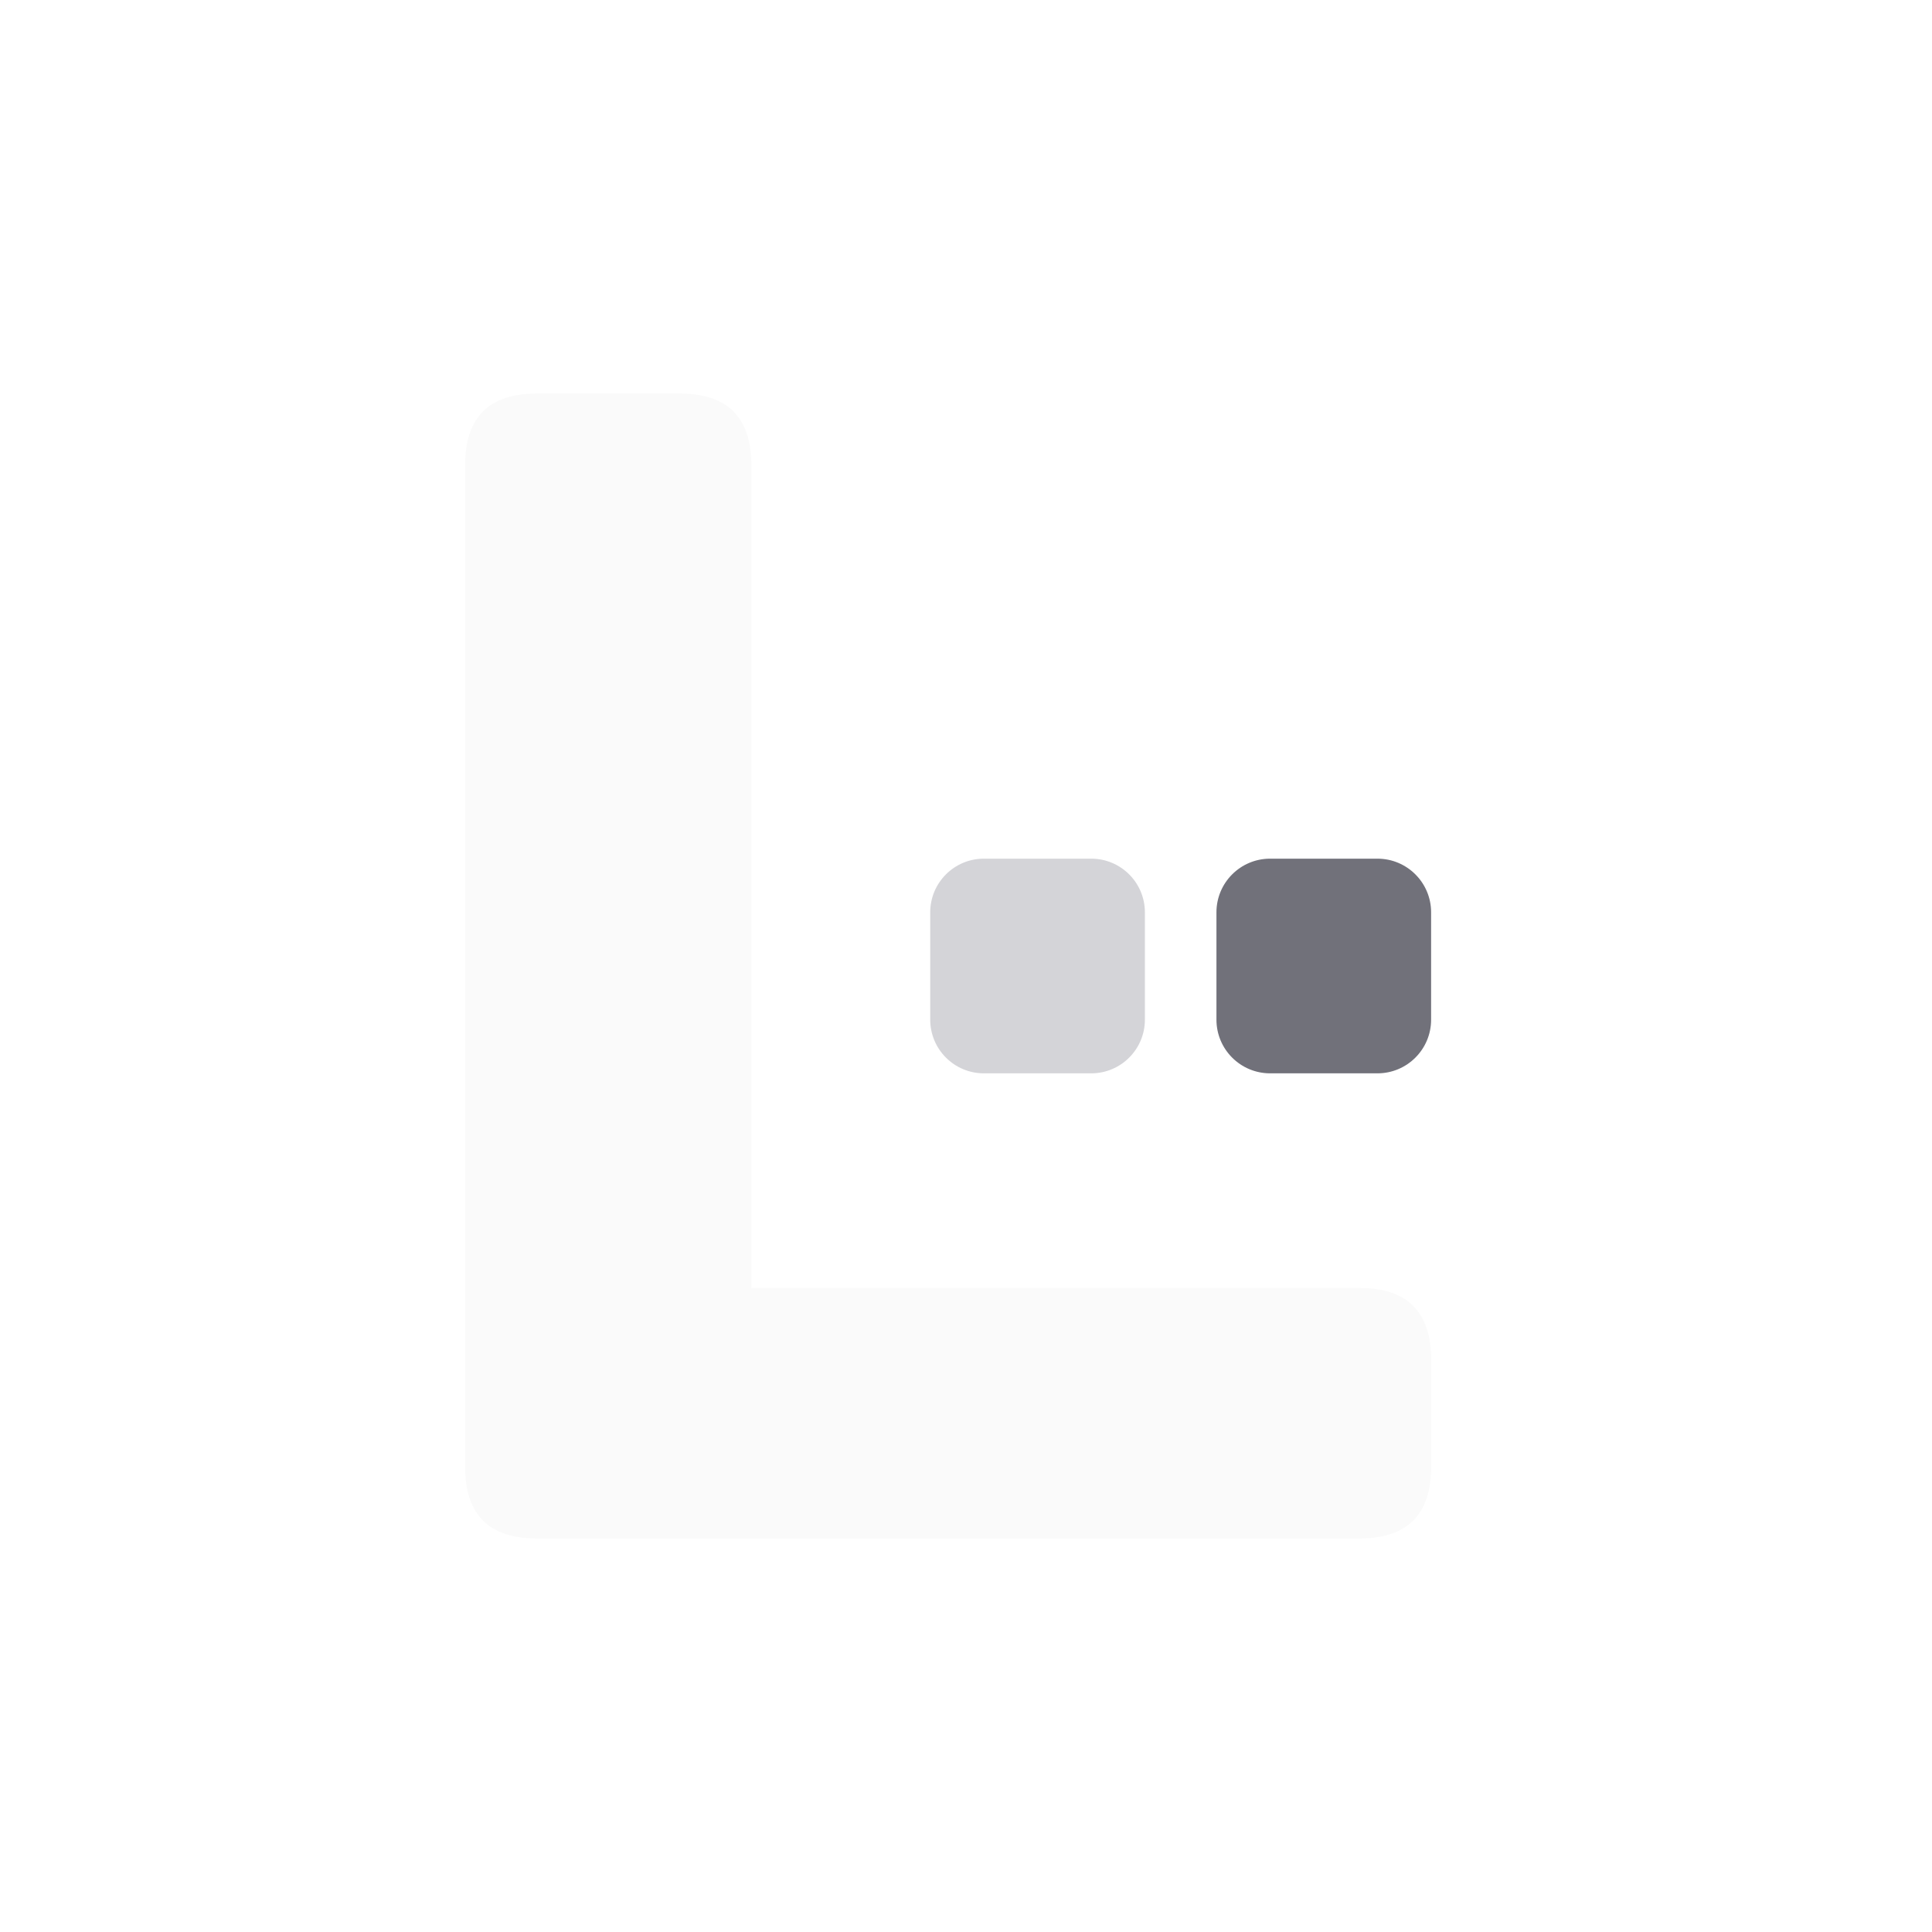
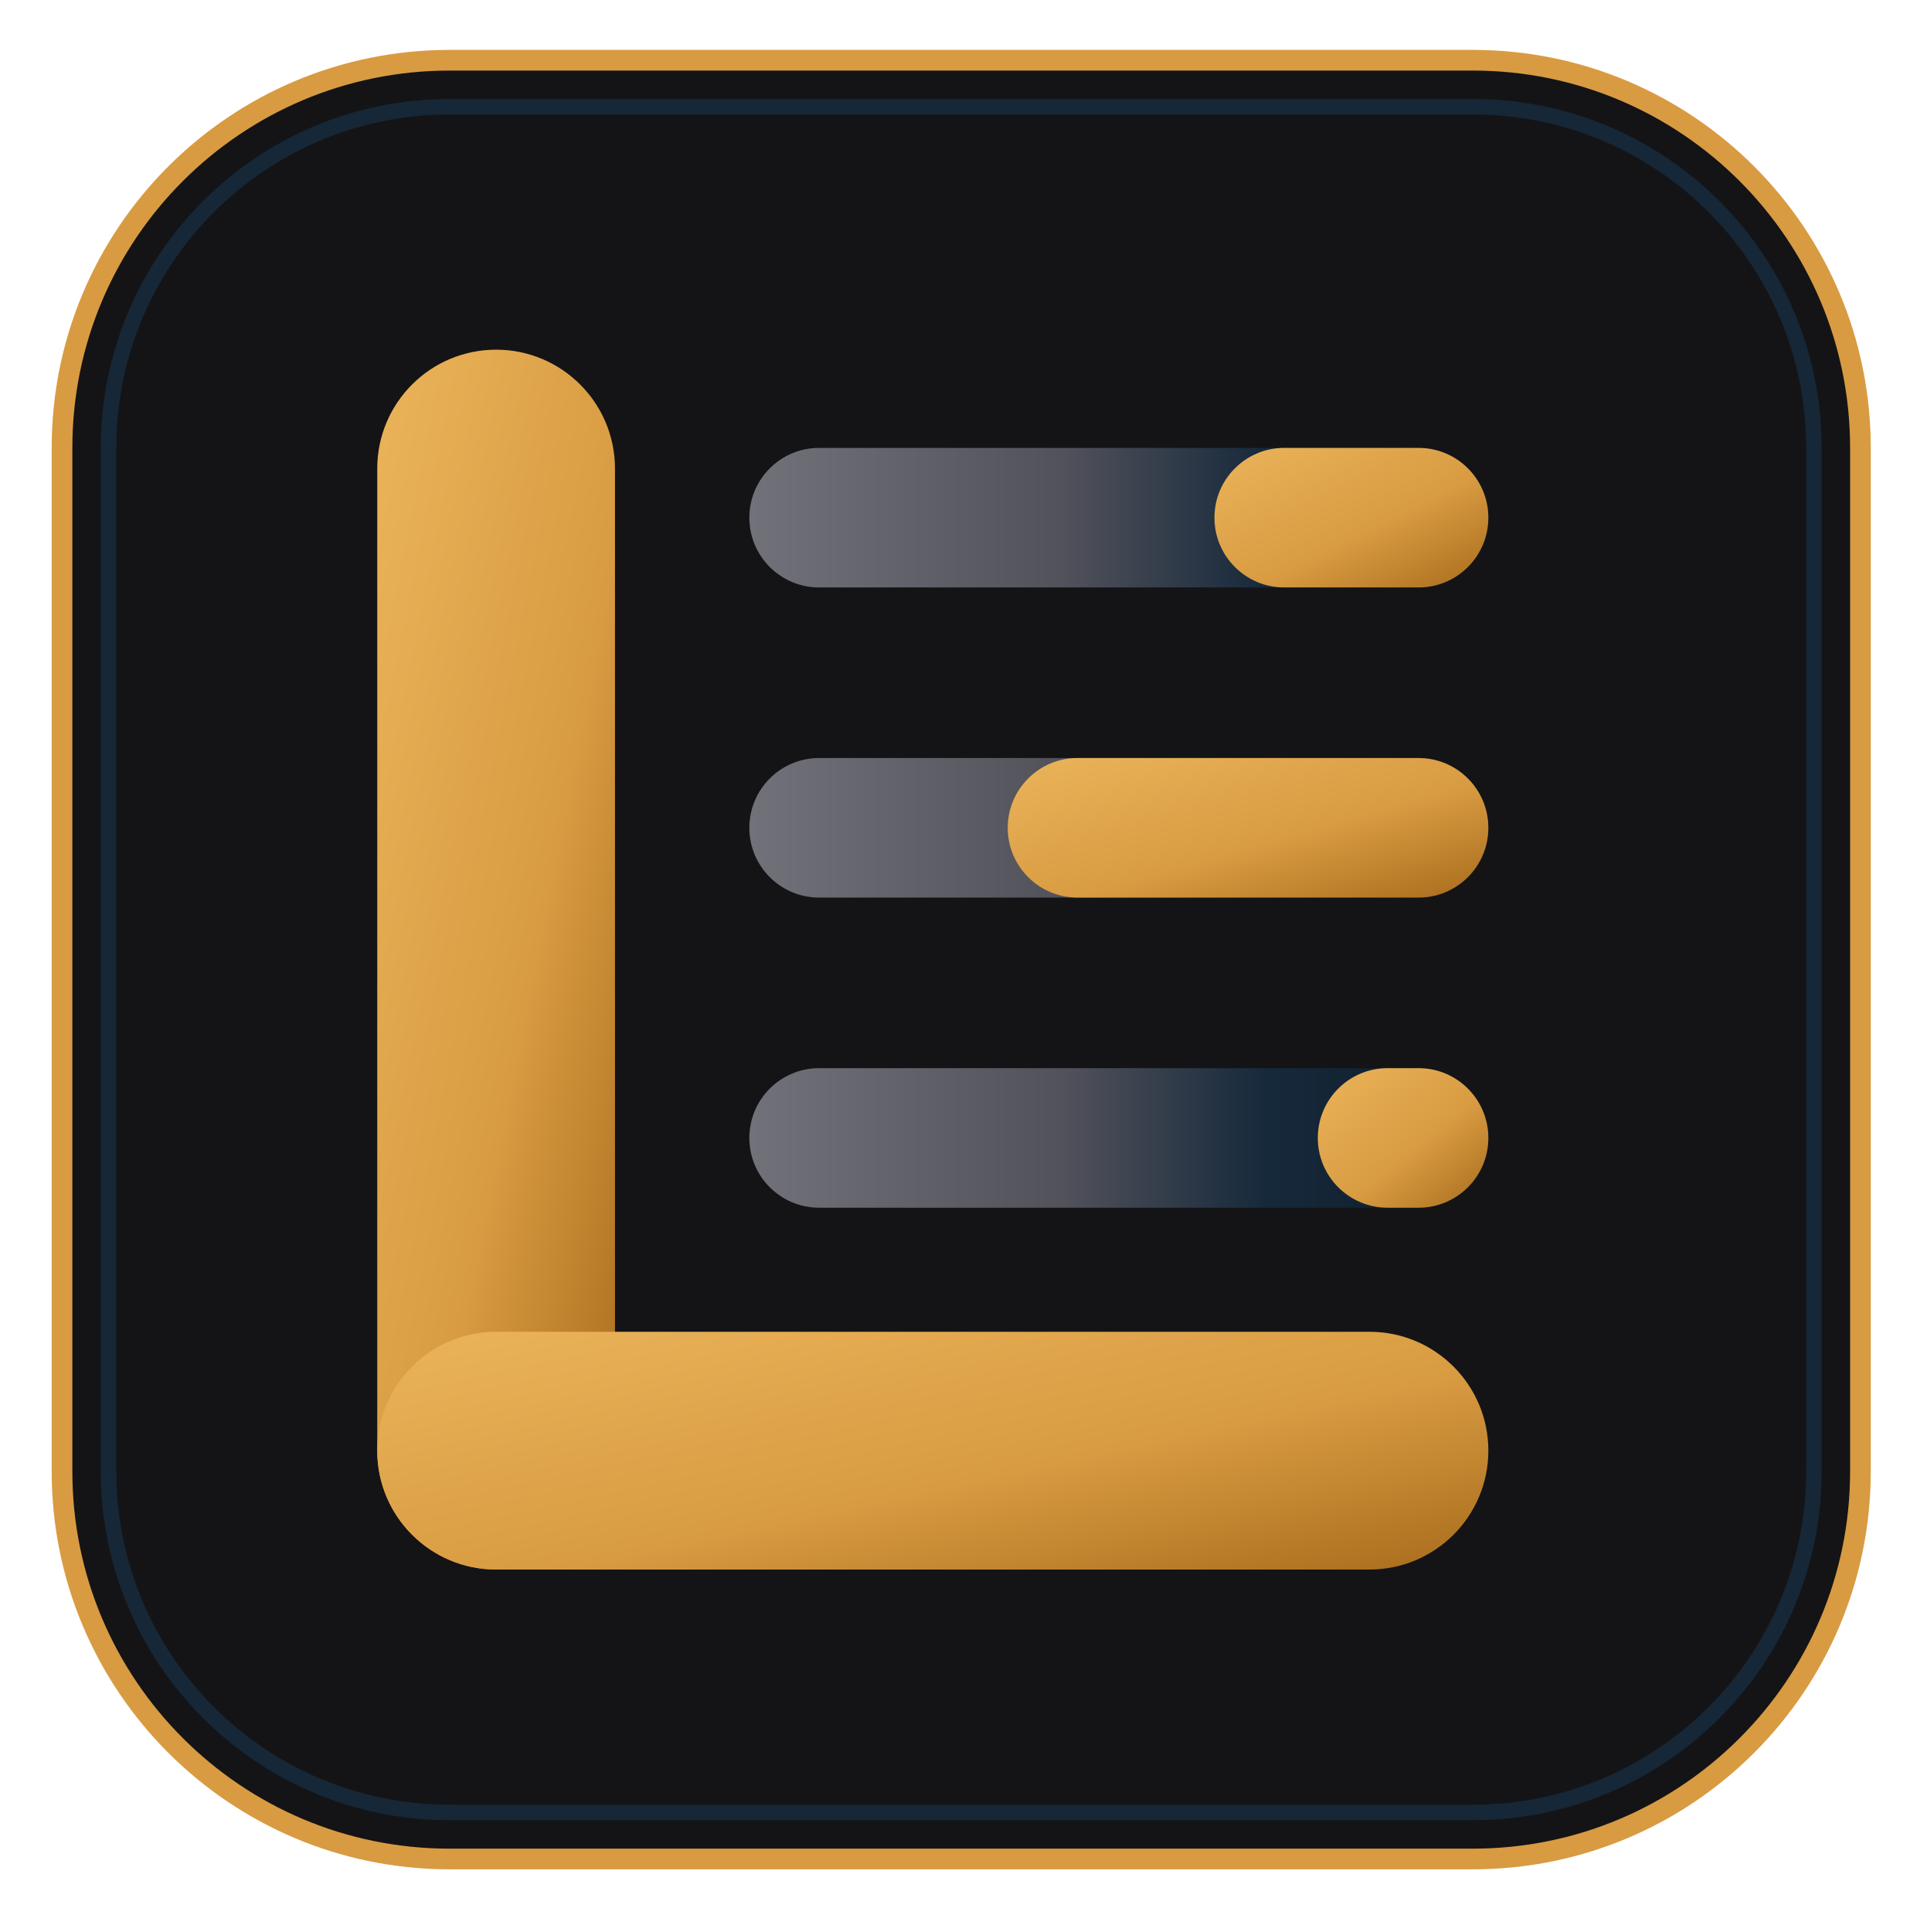
- <svg xmlns="http://www.w3.org/2000/svg" width="1024" height="1024" viewBox="0 0 108 108">
-   <path fill="#FAFAFA" d="M30 22h8q4 0 4 4v46h34q4 0 4 4v6q0 4-4 4H30q-4 0-4-4V26q0-4 4-4Z" />
-   <rect x="52" y="48" width="12" height="12" rx="3" fill="#D4D4D8" />
-   <rect x="68" y="48" width="12" height="12" rx="3" fill="#71717A" />
+ <svg xmlns="http://www.w3.org/2000/svg" viewBox="145.8 126.126 347.4 351.351" style="max-height: 500px" width="347.4" height="351.351">
+   <defs>
+     <linearGradient y2="100%" x2="100%" y1="0%" x1="0%" id="gold">
+       <stop stop-color="#EBB45A" offset="0%" />
+       <stop stop-color="#D89B42" offset="58%" />
+       <stop stop-color="#A86C1C" offset="100%" />
+     </linearGradient>
+     <linearGradient y2="0%" x2="100%" y1="0%" x1="0%" id="ledgerRow">
+       <stop stop-color="#71717A" offset="0%" />
+       <stop stop-color="#52525B" offset="42%" />
+       <stop stop-color="#16293B" offset="70%" />
+       <stop stop-color="#0D1B28" offset="100%" />
+     </linearGradient>
+     <linearGradient y2="100%" x2="100%" y1="0%" x1="0%" id="navy">
+       <stop stop-color="#16293B" offset="0%" />
+       <stop stop-color="#0D1B28" offset="100%" />
+     </linearGradient>
+   </defs>
+   <g transform="translate(80,60) scale(0.47)">
+     <rect stroke-width="8" stroke="#D89B42" fill="#141416" rx="150" height="696" width="696" y="164" x="164" />
+     <rect opacity="0.9" stroke-width="6" stroke="#16293B" fill="none" rx="132" height="660" width="660" y="182" x="182" />
+     <rect fill="url(#gold)" rx="46" height="472" width="92" y="276" x="286" />
+     <rect fill="url(#gold)" rx="46" height="92" width="430" y="656" x="286" />
+     <rect fill="url(#ledgerRow)" rx="27" height="54" width="286" y="314" x="430" />
+     <rect fill="url(#ledgerRow)" rx="27" height="54" width="286" y="434" x="430" />
+     <rect fill="url(#ledgerRow)" rx="27" height="54" width="286" y="554" x="430" />
+     <rect fill="url(#gold)" rx="27" height="54" width="106" y="314" x="610" />
+     <rect fill="url(#gold)" rx="27" height="54" width="186" y="434" x="530" />
+     <rect fill="url(#gold)" rx="27" height="54" width="66" y="554" x="650" />
+   </g>
+   <text letter-spacing="-4" font-weight="800" font-size="126" font-family="Manrope Variable, Manrope, Inter, Arial, sans-serif" fill="#0B0B0D" y="300" x="620">Ledger</text>
+   <text letter-spacing="-4" font-weight="800" font-size="126" font-family="Manrope Variable, Manrope, Inter, Arial, sans-serif" fill="#D89B42" y="300" x="1039">Suit</text>
+   <rect fill="#16293B" rx="4" height="8" width="112" y="343" x="626" />
+   <rect fill="#D89B42" rx="4" height="8" width="64" y="343" x="746" />
+   <text letter-spacing="8" font-weight="600" font-size="36" font-family="Manrope Variable, Manrope, Inter, Arial, sans-serif" fill="#52525B" y="404" x="626">BY BUILDING SUIT</text>
</svg>
